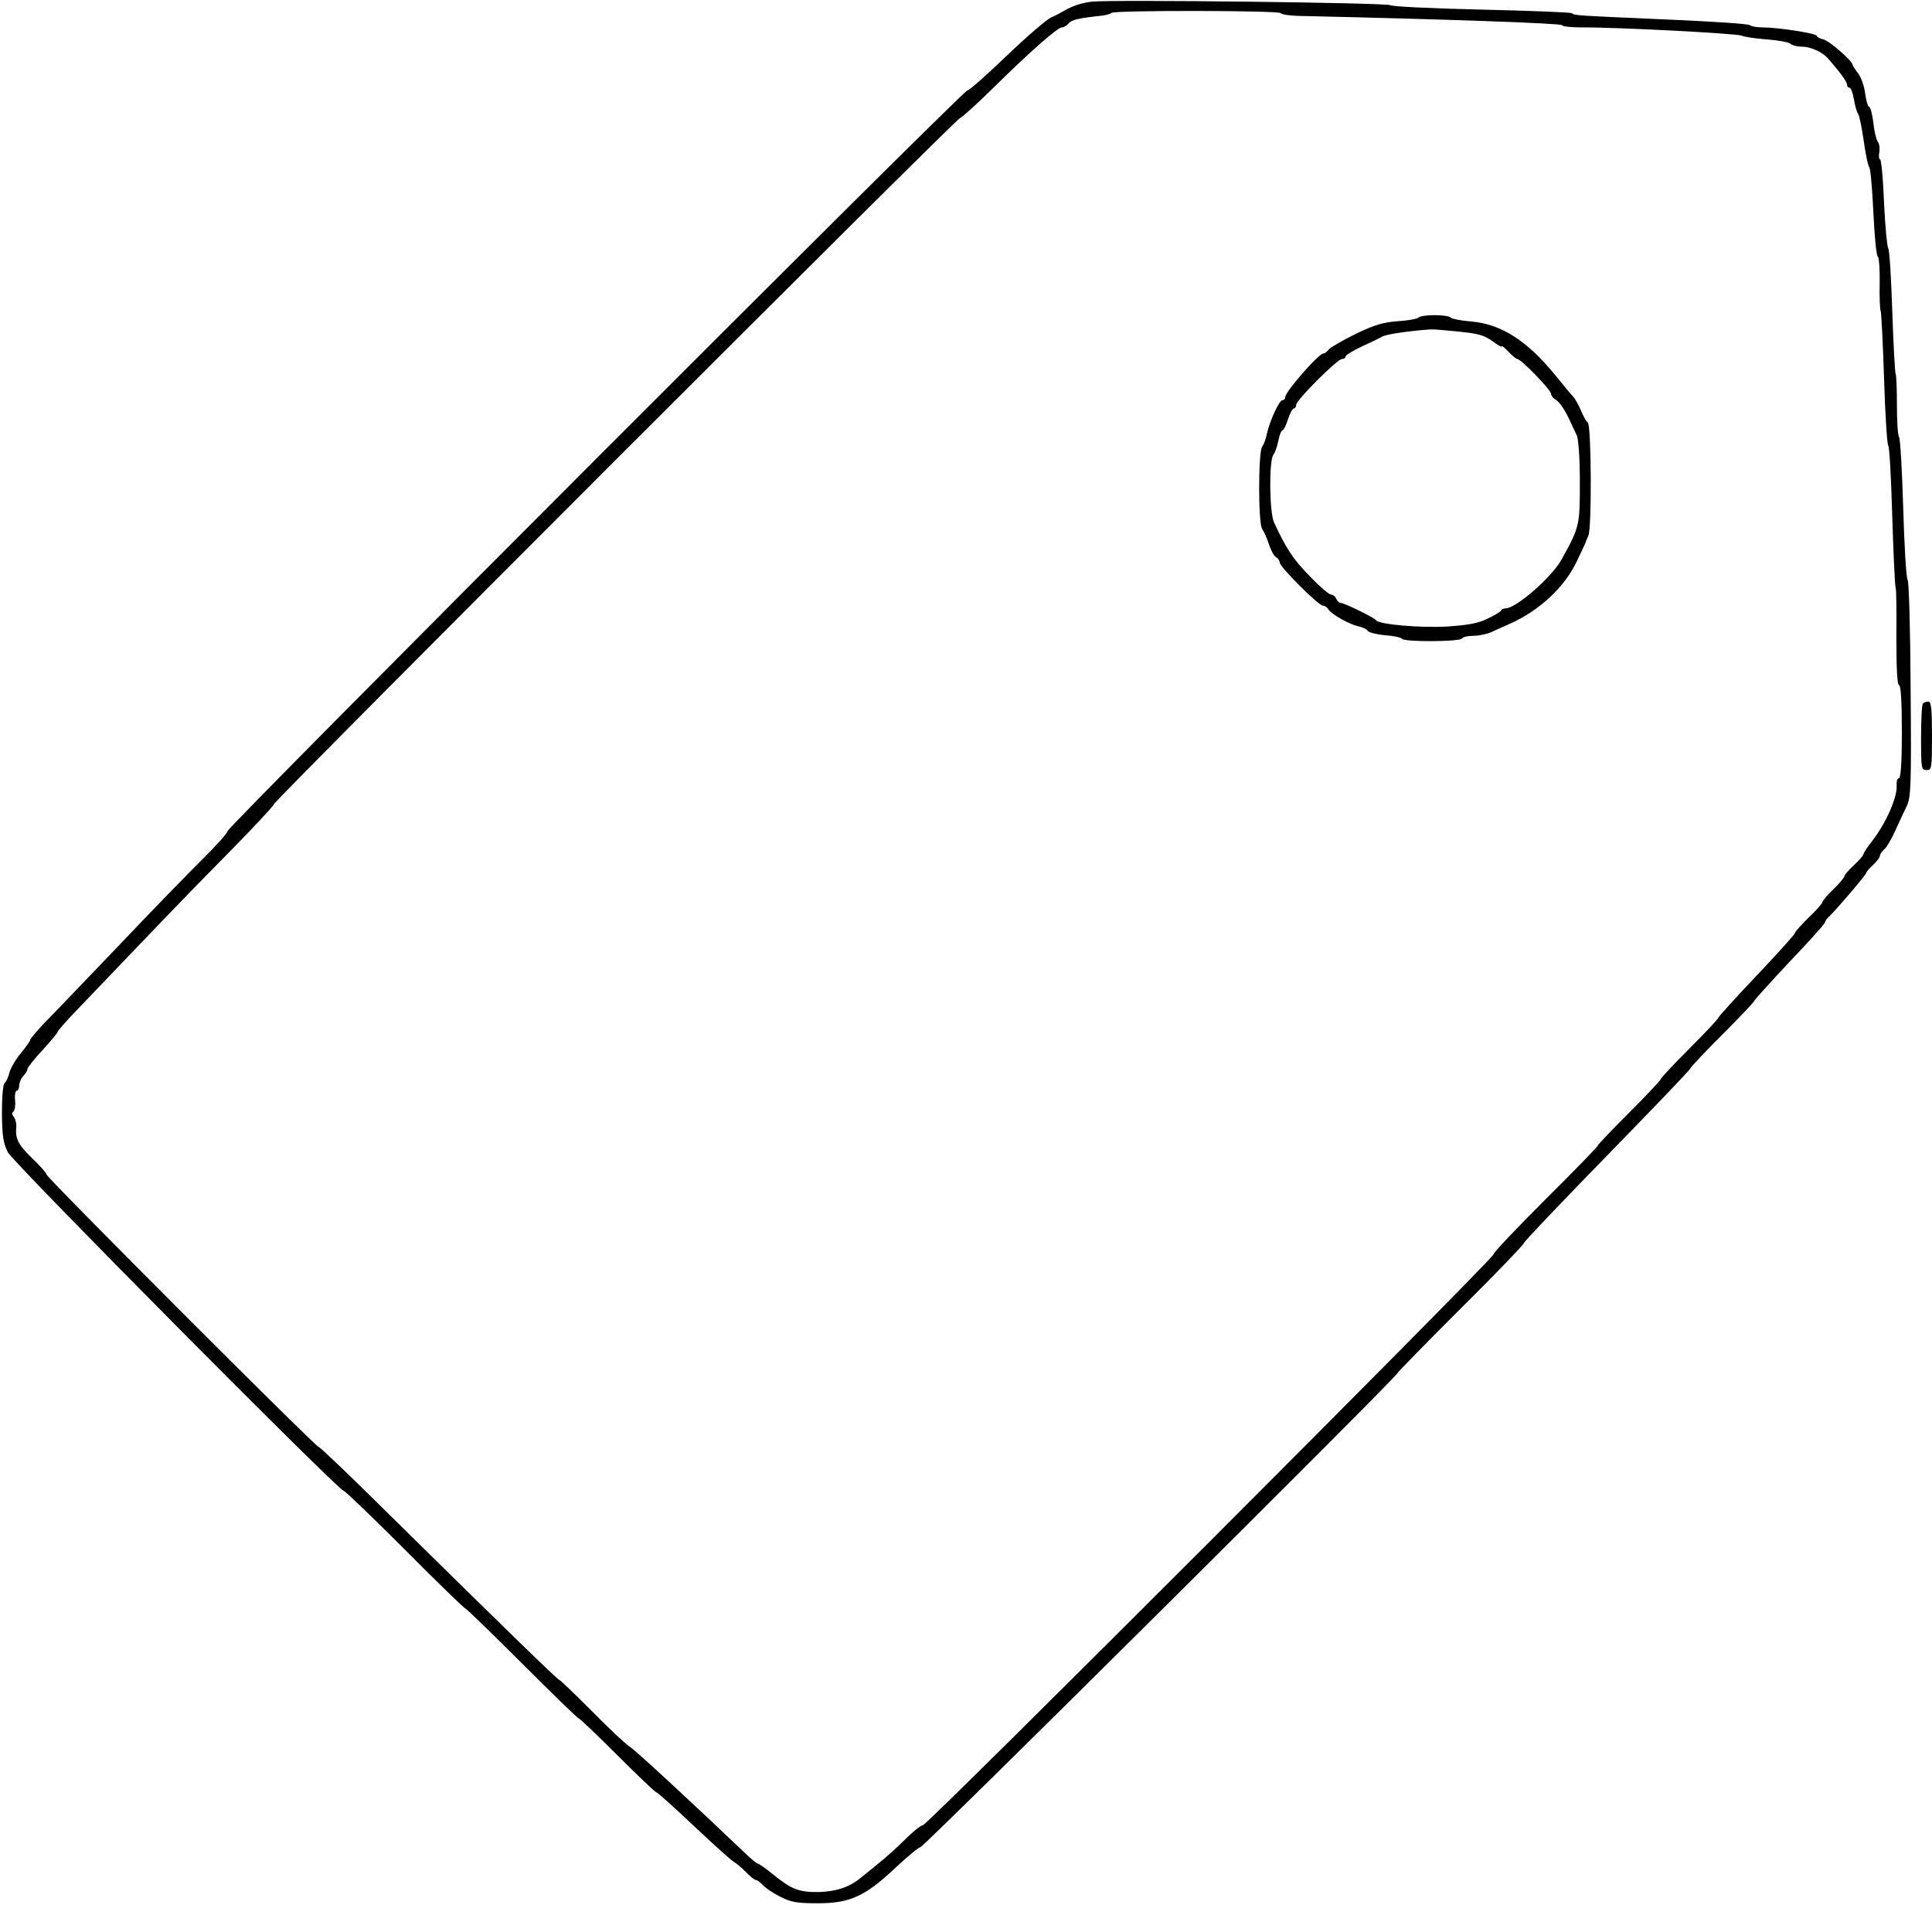
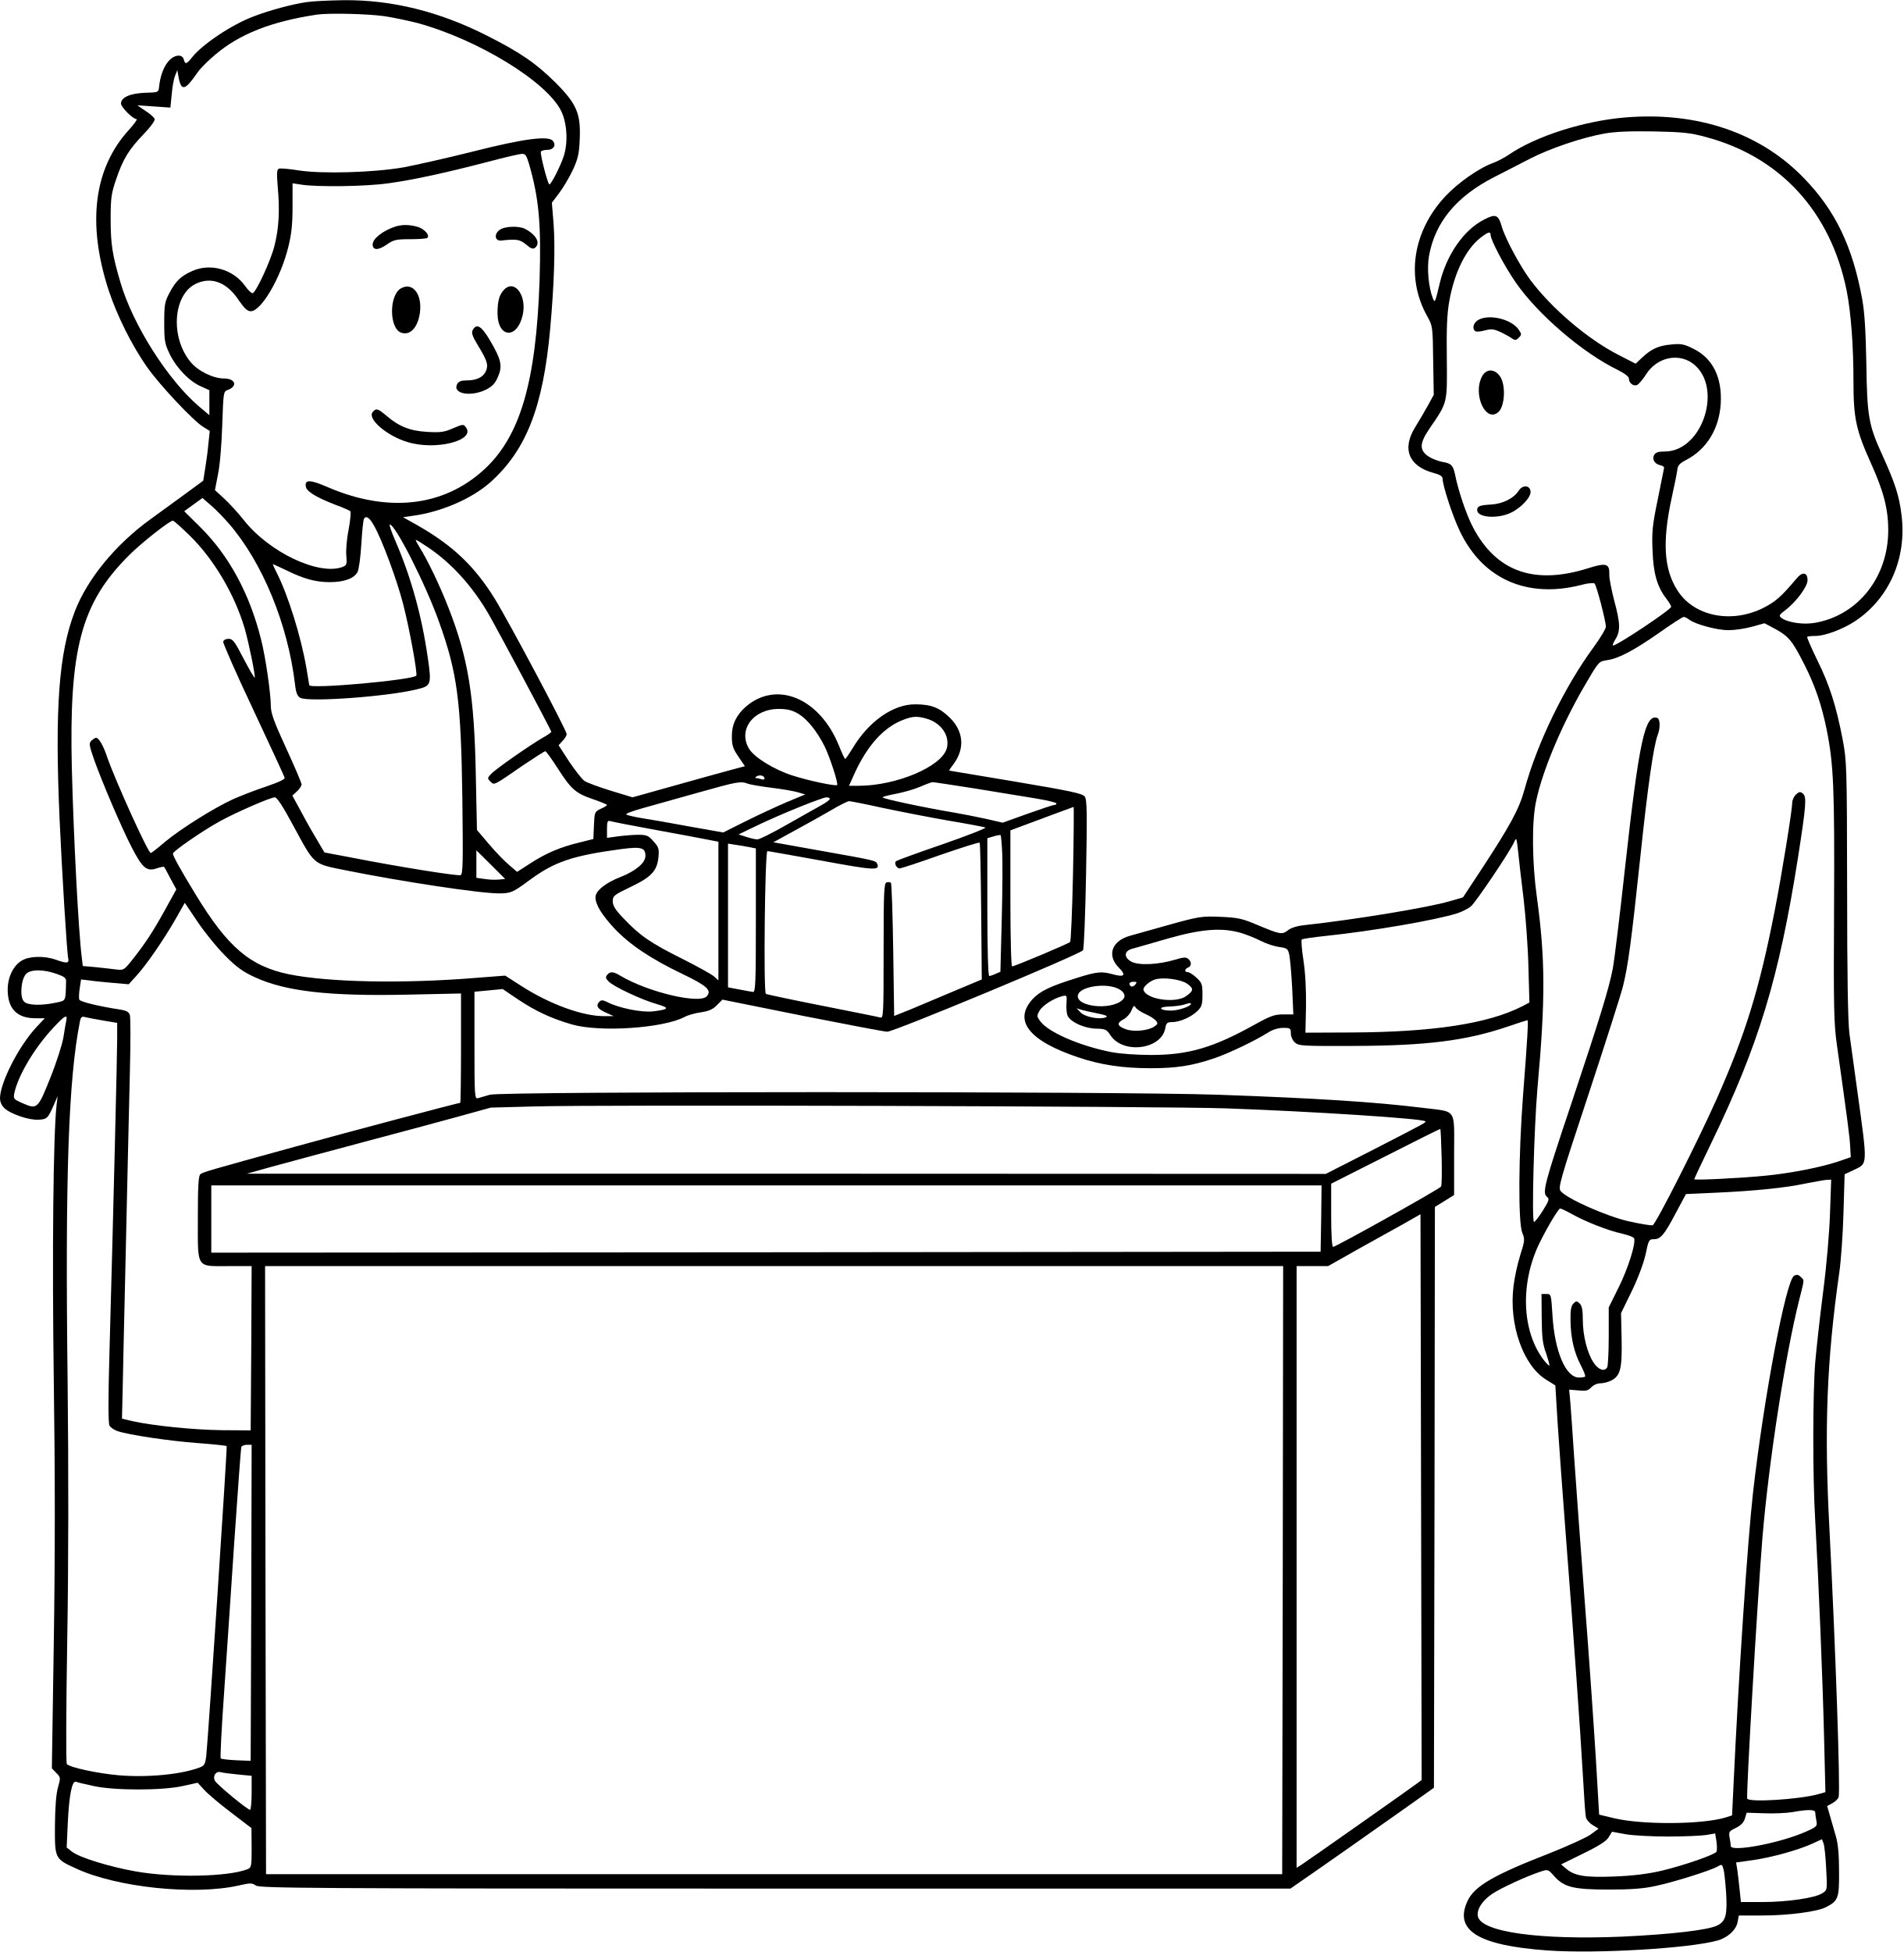
- <svg xmlns="http://www.w3.org/2000/svg" version="1.0" width="705pt" height="695pt" viewBox="0 0 705 695" preserveAspectRatio="xMidYMid meet">
-   <g transform="translate(0,695) scale(0.1,-0.1)" fill="#000000" stroke="none">
-     <path d="M3985 6944 c-38 -4 -73 -16 -105 -35 -8 -5 -29 -16 -45 -23 -17 -8 -90 -71 -162 -140 -72 -69 -136 -126 -143 -126 -16 0 -2700 -2687 -2700 -2703 0 -7 -41 -53 -91 -102 -50 -50 -190 -193 -310 -320 -121 -126 -242 -253 -270 -281 -27 -29 -49 -55 -49 -59 0 -4 -15 -25 -34 -48 -19 -23 -38 -56 -42 -72 -4 -17 -12 -33 -17 -37 -6 -3 -10 -50 -10 -110 1 -85 5 -110 22 -143 21 -40 1207 -1235 1225 -1235 5 0 106 -97 224 -215 117 -118 217 -215 221 -215 3 0 96 -90 206 -200 110 -110 203 -200 206 -200 4 0 68 -61 142 -135 74 -74 138 -135 142 -135 4 0 65 -55 136 -122 72 -68 138 -127 147 -132 9 -5 29 -22 44 -37 15 -16 31 -29 36 -29 5 0 16 -8 26 -19 9 -10 37 -29 63 -42 39 -20 61 -24 137 -24 117 0 173 25 284 130 44 41 85 75 91 75 12 0 1741 1718 1741 1730 0 3 104 109 230 235 127 126 230 233 230 238 0 5 136 148 303 319 166 170 304 314 305 319 2 6 55 62 118 125 63 63 114 117 114 120 0 3 57 66 127 141 71 74 130 140 132 146 2 7 8 17 15 22 22 20 136 153 136 160 0 3 11 16 25 29 14 13 25 28 25 33 0 6 7 16 15 23 9 7 27 38 41 69 14 31 33 71 42 90 15 31 17 75 14 425 -1 214 -6 394 -11 400 -5 6 -12 124 -16 261 -4 138 -11 255 -15 260 -5 6 -8 58 -8 117 0 59 -2 111 -5 115 -2 4 -8 107 -12 228 -4 121 -10 225 -15 230 -4 6 -11 80 -15 165 -3 85 -10 156 -14 158 -5 1 -6 14 -3 27 2 14 0 31 -6 38 -5 6 -13 38 -16 70 -4 31 -11 57 -15 57 -5 0 -11 22 -15 49 -3 27 -15 60 -26 74 -11 14 -20 28 -20 31 0 13 -84 87 -106 92 -13 3 -24 9 -24 13 0 9 -142 31 -197 31 -23 0 -44 4 -47 8 -3 5 -141 14 -308 21 -336 15 -329 14 -343 23 -5 3 -154 9 -330 13 -176 4 -325 11 -331 16 -11 9 -1016 21 -1089 13z m689 -42 c3 -5 31 -9 63 -10 537 -12 963 -27 963 -34 0 -4 30 -8 68 -8 130 1 567 -22 587 -30 11 -5 53 -11 94 -14 41 -3 79 -10 85 -16 5 -5 22 -10 38 -10 35 0 78 -19 100 -45 47 -54 68 -84 68 -94 0 -6 4 -11 9 -11 5 0 12 -19 16 -42 4 -24 11 -48 15 -53 5 -6 14 -51 21 -100 7 -50 16 -92 20 -95 4 -3 11 -76 15 -163 4 -87 11 -160 16 -163 5 -3 8 -48 7 -99 -1 -51 1 -97 4 -101 2 -5 8 -115 12 -244 4 -129 11 -239 15 -245 5 -5 11 -122 15 -260 4 -137 10 -254 12 -258 3 -4 4 -86 3 -182 0 -115 3 -175 10 -175 6 0 10 -59 10 -170 0 -115 -4 -170 -11 -170 -6 0 -9 -12 -8 -27 3 -41 -39 -137 -88 -200 -18 -23 -33 -45 -33 -50 0 -4 -16 -23 -35 -40 -19 -18 -35 -36 -35 -41 0 -4 -18 -26 -40 -47 -22 -21 -40 -43 -40 -47 0 -4 -22 -30 -50 -56 -27 -27 -50 -52 -50 -56 0 -5 -63 -75 -140 -156 -77 -81 -140 -151 -140 -154 0 -4 -47 -54 -105 -112 -58 -58 -105 -108 -105 -112 0 -4 -52 -59 -115 -122 -63 -63 -115 -117 -115 -121 0 -3 -85 -91 -190 -195 -104 -104 -190 -194 -190 -201 0 -16 -2066 -2083 -2082 -2083 -7 0 -35 -22 -63 -50 -27 -27 -72 -68 -100 -90 -27 -22 -56 -46 -64 -52 -41 -34 -89 -50 -152 -52 -74 -1 -100 9 -170 66 -26 21 -50 38 -54 38 -4 0 -23 16 -43 35 -195 186 -407 382 -425 392 -12 7 -73 64 -136 128 -63 63 -117 115 -120 115 -6 0 -216 205 -608 591 -144 143 -265 259 -270 259 -11 0 -993 983 -993 994 0 5 -22 30 -48 55 -54 52 -66 73 -63 114 2 15 -2 34 -9 42 -7 8 -7 15 -1 19 5 4 8 22 6 41 -2 19 1 35 6 35 5 0 9 9 9 19 0 11 7 26 15 35 8 8 15 19 15 25 0 5 25 37 55 69 30 33 55 63 55 66 0 4 33 42 74 84 306 320 390 408 543 563 95 96 173 180 173 185 0 12 2492 2504 2504 2504 5 0 57 47 115 104 139 137 240 226 256 226 7 0 18 7 25 15 10 13 38 19 122 28 15 2 30 6 34 10 10 10 612 9 618 -1z" />
-     <path d="M5176 5791 c-3 -4 -37 -11 -75 -13 -54 -4 -87 -14 -153 -46 -47 -23 -90 -48 -98 -56 -7 -9 -16 -16 -21 -16 -17 0 -139 -139 -139 -159 0 -6 -4 -11 -10 -11 -12 0 -48 -79 -57 -123 -3 -17 -11 -38 -17 -46 -15 -19 -15 -283 0 -302 6 -8 17 -32 24 -54 7 -22 19 -44 26 -48 8 -4 14 -14 14 -20 0 -16 142 -157 157 -157 7 0 16 -6 20 -13 11 -18 72 -53 108 -62 16 -3 33 -11 36 -17 4 -6 32 -13 63 -16 31 -2 59 -8 62 -13 7 -12 211 -11 219 1 3 6 22 10 42 10 19 0 49 6 66 14 18 8 48 22 67 30 107 48 198 132 243 226 17 36 32 67 33 70 0 3 5 14 10 25 13 28 11 404 -2 413 -6 4 -16 23 -24 42 -8 19 -20 41 -27 50 -8 8 -38 44 -67 80 -104 128 -199 188 -309 197 -37 3 -70 10 -73 14 -3 5 -29 9 -59 9 -30 0 -56 -4 -59 -9z m147 -51 c71 -7 95 -14 123 -35 19 -14 34 -23 34 -19 0 4 11 -5 25 -20 13 -14 28 -26 32 -26 13 0 123 -113 123 -127 0 -6 7 -16 16 -21 15 -9 33 -34 55 -82 6 -14 17 -36 23 -49 6 -14 11 -83 11 -170 0 -159 -1 -164 -67 -283 -36 -65 -166 -178 -204 -178 -7 0 -14 -3 -16 -7 -1 -5 -24 -18 -49 -30 -33 -17 -72 -24 -145 -29 -99 -6 -252 7 -263 23 -7 10 -116 63 -129 63 -6 0 -12 7 -16 15 -3 8 -11 15 -18 15 -8 0 -43 30 -79 68 -59 60 -86 100 -130 196 -17 36 -19 227 -2 247 6 8 14 31 18 52 4 20 11 37 15 37 4 0 13 18 20 40 7 22 17 40 22 40 4 0 8 6 8 13 0 17 150 167 167 167 7 0 13 4 13 9 0 5 26 21 58 36 31 14 66 31 76 37 16 8 90 20 176 26 8 1 55 -3 103 -8z" />
-     <path d="M7017 4383 c-4 -3 -7 -60 -7 -125 0 -111 1 -118 20 -118 19 0 20 7 20 125 0 97 -3 125 -13 125 -8 0 -17 -3 -20 -7z" />
+ <svg xmlns="http://www.w3.org/2000/svg" version="1.0" width="991pt" height="1016pt" viewBox="0 0 991 1016" preserveAspectRatio="xMidYMid meet">
+   <g transform="translate(0,1016) scale(0.1,-0.1)" fill="#000000" stroke="none">
+     <path d="M1596 10149 c-75 -11 -192 -42 -277 -75 -112 -42 -263 -143 -318 -211 -30 -38 -37 -40 -44 -13 -8 31 -51 26 -81 -10 -25 -30 -42 -76 -48 -133 -3 -28 -4 -28 -74 -30 -77 -3 -124 -24 -124 -56 0 -19 62 -81 81 -81 6 0 -12 -25 -39 -55 -183 -200 -220 -485 -107 -834 43 -131 121 -289 201 -402 65 -93 239 -278 292 -311 l34 -21 -7 -66 c-3 -36 -11 -95 -17 -130 l-10 -63 -98 -72 c-54 -39 -134 -98 -180 -131 -179 -130 -325 -308 -390 -476 -84 -217 -105 -504 -80 -1079 12 -267 38 -696 45 -727 6 -28 -6 -29 -65 -8 -60 21 -138 19 -177 -5 -44 -26 -73 -87 -73 -151 0 -99 48 -149 145 -149 l48 0 -45 -48 c-90 -97 -187 -286 -188 -368 0 -19 9 -39 23 -52 33 -31 131 -64 180 -60 43 3 47 7 82 88 l15 35 -5 -42 c-18 -147 -24 -788 -15 -1438 7 -492 7 -911 0 -1365 l-10 -654 23 -24 c23 -23 23 -25 9 -75 -10 -34 -15 -102 -16 -198 -1 -173 -1 -174 109 -224 212 -99 616 -141 847 -89 61 14 70 14 90 0 20 -14 280 -16 2704 -16 l2682 0 53 37 c59 40 346 241 559 392 l135 96 3 1512 2 1511 50 31 50 31 0 210 c0 248 18 221 -165 244 -242 30 -551 50 -1065 68 -521 18 -3728 18 -3790 0 -25 -7 -53 -15 -62 -18 -17 -5 -18 13 -18 274 l0 280 73 7 74 7 77 -52 c92 -62 178 -102 283 -132 145 -42 473 -20 585 38 18 10 57 21 87 25 40 6 62 15 83 37 l29 29 417 -84 c229 -45 427 -83 441 -83 35 0 1002 402 1019 424 5 6 12 184 16 396 6 321 5 388 -7 404 -12 16 -73 29 -358 77 -189 32 -345 58 -347 58 -2 1 8 16 22 34 60 80 53 172 -21 243 -52 51 -97 68 -178 68 -115 1 -243 -89 -326 -228 -19 -31 -36 -56 -39 -56 -3 0 -18 32 -33 70 -100 246 -323 340 -484 202 -49 -43 -73 -92 -73 -152 0 -49 5 -66 34 -108 l34 -50 -82 -22 c-44 -12 -176 -48 -292 -81 l-211 -59 -112 34 c-62 19 -124 42 -138 51 -13 9 -49 55 -80 101 l-55 85 21 23 c12 12 21 28 21 35 0 20 -303 589 -374 704 -105 170 -219 278 -403 383 l-75 42 49 7 c150 20 309 89 406 175 187 168 274 391 311 796 21 232 27 424 18 549 l-9 110 38 50 c21 28 53 82 71 120 27 59 33 84 36 160 6 134 -16 185 -127 296 -101 100 -184 157 -359 245 -245 124 -492 185 -740 183 -76 -1 -164 -5 -196 -10z m404 -73 c53 -8 131 -25 174 -36 317 -87 674 -306 748 -459 30 -62 36 -162 13 -233 -17 -53 -66 -148 -75 -148 -8 0 -50 161 -44 171 3 5 18 9 34 9 32 0 47 25 28 47 -23 28 -153 11 -417 -56 -135 -34 -297 -70 -360 -82 -155 -27 -423 -35 -546 -16 -49 8 -96 12 -103 9 -11 -4 -12 -23 -6 -96 11 -123 6 -213 -17 -305 -19 -77 -96 -243 -114 -247 -5 -2 -24 16 -40 39 -62 86 -181 119 -275 76 -59 -26 -86 -53 -118 -114 -24 -45 -27 -61 -27 -155 0 -96 3 -110 29 -164 36 -73 102 -141 162 -167 l44 -20 0 -65 0 -65 -51 43 c-163 137 -347 426 -412 648 -42 142 -51 200 -51 330 0 110 4 135 28 205 36 107 67 157 143 236 38 39 61 72 58 80 -3 8 -24 27 -48 42 l-42 29 86 -6 86 -6 7 69 c3 39 11 82 18 98 l11 28 7 -39 c14 -73 34 -67 100 29 14 20 54 60 90 90 127 108 292 173 530 209 64 9 264 4 350 -8z m754 -769 c52 -180 64 -313 55 -607 -18 -528 -101 -813 -290 -985 -211 -193 -500 -225 -812 -91 -92 40 -121 41 -115 4 4 -26 51 -55 153 -95 39 -14 74 -30 78 -33 5 -4 1 -47 -8 -96 -10 -49 -15 -110 -12 -137 4 -44 2 -49 -20 -58 -123 -46 -381 76 -513 243 -30 38 -77 89 -103 113 l-48 44 16 83 c10 46 19 159 22 256 6 169 6 174 28 182 54 20 41 60 -19 60 -56 0 -136 39 -174 86 -109 132 -90 358 34 410 80 34 157 2 217 -89 29 -42 45 -57 62 -57 55 0 157 174 196 335 17 68 22 120 22 211 l0 120 46 -7 c80 -13 336 -10 453 7 126 17 297 54 523 113 83 22 160 40 172 40 18 1 24 -8 37 -52z m-1561 -1874 c175 -203 306 -524 343 -836 5 -44 12 -60 27 -69 45 -24 462 7 611 45 71 17 73 26 53 164 -31 216 -87 419 -168 606 -21 48 -34 87 -30 87 29 0 185 -307 256 -505 96 -267 115 -411 122 -922 4 -331 3 -394 -9 -398 -14 -6 -333 45 -571 92 l-138 26 -33 56 c-19 31 -57 97 -84 148 l-50 92 24 22 c13 12 24 29 24 36 0 8 -36 92 -80 188 -63 136 -80 184 -80 219 0 66 -28 259 -51 348 -60 240 -168 438 -319 587 l-81 80 48 35 47 34 46 -40 c25 -21 67 -65 93 -95z m754 -9 c41 -70 121 -287 152 -409 33 -128 76 -364 68 -372 -24 -23 -557 -71 -557 -49 0 2 -7 42 -15 90 -29 167 -96 380 -155 496 -11 22 -20 41 -20 43 0 2 30 -12 68 -30 93 -46 155 -63 229 -63 74 0 126 19 144 52 7 12 16 78 20 145 4 67 10 127 14 133 11 18 29 6 52 -36z m-959 -52 c126 -123 235 -309 286 -484 22 -76 57 -250 52 -255 -2 -3 -28 42 -58 99 -46 89 -56 103 -78 103 -14 0 -26 -6 -28 -15 -1 -9 69 -169 157 -355 88 -187 161 -346 163 -353 2 -8 -32 -24 -97 -46 -55 -18 -131 -48 -170 -65 -103 -47 -274 -155 -355 -222 -38 -33 -72 -59 -75 -59 -14 0 -182 371 -227 499 -20 61 -44 101 -58 101 -4 0 -15 -7 -24 -15 -14 -14 -12 -24 14 -99 42 -118 143 -355 197 -459 55 -106 77 -124 128 -107 20 7 38 10 39 8 2 -1 17 -29 33 -60 l31 -57 -59 -107 c-65 -117 -100 -170 -168 -257 -45 -56 -47 -58 -86 -53 -22 3 -70 8 -107 12 l-67 6 -5 42 c-17 128 -43 630 -52 986 -15 622 48 861 297 1109 62 63 212 181 229 181 5 0 44 -35 88 -78z m1245 -64 c119 -81 226 -199 310 -343 48 -84 327 -606 327 -614 0 -3 -19 -17 -43 -30 -65 -37 -250 -166 -271 -190 -19 -20 -19 -23 -3 -39 21 -20 14 -23 172 86 59 39 109 72 114 72 4 0 33 -40 65 -90 70 -109 93 -129 184 -160 40 -14 72 -27 72 -30 0 -3 -15 -12 -33 -20 -31 -15 -32 -17 -35 -86 l-3 -71 -72 -18 c-100 -24 -173 -55 -255 -108 l-70 -45 -42 36 c-24 20 -71 69 -105 109 l-62 73 -6 288 c-8 410 -39 605 -142 868 -44 114 -109 249 -151 316 -13 21 -22 38 -19 38 4 0 34 -19 68 -42z m1923 -863 c45 -27 97 -90 137 -170 27 -55 72 -193 65 -201 -8 -7 -147 22 -234 50 -95 31 -196 93 -224 138 -60 99 21 208 154 208 45 0 69 -6 102 -25z m666 -25 c78 -22 124 -89 107 -155 -26 -95 -263 -195 -460 -195 l-49 0 24 54 c69 155 158 254 265 292 44 16 66 17 113 4z m-842 -312 c0 -6 -7 -7 -16 -4 -9 3 -21 6 -27 6 -7 0 -7 4 2 9 16 10 41 4 41 -11z m-87 -27 c13 -5 67 -14 121 -21 53 -6 115 -17 137 -23 l41 -12 -94 -39 c-51 -22 -147 -66 -213 -99 l-120 -60 -175 31 c-96 18 -206 37 -245 43 -38 6 -76 15 -84 19 -8 4 29 18 90 35 57 16 187 52 289 81 199 56 216 59 253 45z m1182 -25 c116 -19 258 -42 318 -52 59 -10 107 -21 107 -26 0 -4 -6 -8 -12 -8 -7 0 -70 -21 -140 -46 l-128 -46 -92 21 c-51 11 -122 25 -158 31 -155 26 -379 73 -375 80 2 4 35 12 72 19 37 7 93 23 123 36 30 13 60 24 65 24 6 0 105 -15 220 -33z m-3549 -192 c114 -210 101 -199 274 -234 294 -59 698 -120 796 -120 62 0 73 4 158 67 133 98 223 129 483 164 102 13 123 7 123 -36 0 -36 -50 -78 -128 -109 -80 -31 -132 -73 -132 -106 0 -39 33 -92 99 -163 80 -84 188 -157 353 -236 129 -62 154 -85 128 -116 -36 -43 -304 20 -448 105 -39 24 -55 25 -71 6 -10 -12 -8 -19 8 -35 27 -27 174 -96 250 -117 69 -20 65 -28 -19 -38 -58 -7 -179 17 -238 48 -22 11 -32 12 -41 3 -21 -21 -11 -38 32 -57 l42 -19 -45 0 c-113 -2 -287 61 -439 159 l-81 52 -143 -11 c-384 -32 -776 -24 -983 18 -202 42 -318 140 -486 416 -74 121 -118 200 -118 212 0 12 153 118 244 168 81 45 264 125 287 125 11 0 43 -49 95 -146z m2794 138 c0 -5 -19 -19 -42 -32 -24 -13 -105 -59 -181 -102 -75 -43 -145 -78 -155 -77 -9 0 -35 6 -57 13 l-40 13 100 48 c123 59 334 144 358 145 9 0 17 -4 17 -8z m270 -46 c85 -18 238 -48 340 -66 102 -17 192 -34 200 -37 8 -2 -92 -42 -222 -87 -131 -45 -241 -85 -244 -89 -10 -10 4 -37 19 -37 8 0 103 31 212 70 110 38 202 67 205 64 3 -3 6 -164 8 -359 l3 -353 -143 -60 c-79 -33 -181 -76 -228 -96 l-85 -34 -5 343 c-3 189 -8 347 -12 350 -4 4 -14 5 -23 2 -13 -6 -15 -50 -15 -357 0 -330 -1 -351 -17 -346 -10 3 -146 30 -302 61 -157 31 -289 59 -294 62 -13 8 -5 743 8 743 6 0 134 -23 284 -50 271 -50 302 -52 288 -17 -7 18 -8 18 -306 71 l-235 42 104 57 c58 31 143 79 190 106 47 28 92 51 100 51 8 0 85 -15 170 -34z m996 -343 c-4 -192 -11 -352 -15 -356 -9 -9 -289 -127 -302 -127 -5 0 -9 148 -9 354 l0 354 43 16 c133 50 283 105 286 106 2 0 1 -156 -3 -347z m-2171 227 c121 -22 244 -45 273 -51 l52 -10 0 -361 0 -361 -22 20 c-13 12 -88 53 -167 93 -163 81 -221 121 -303 208 -45 46 -58 68 -58 91 0 28 6 33 94 75 108 52 137 83 144 156 4 42 1 51 -26 81 -26 30 -36 34 -79 34 -26 0 -74 -4 -105 -8 l-58 -8 0 46 c0 39 3 46 18 41 9 -3 116 -24 237 -46z m1802 -112 c3 -46 2 -205 -2 -354 l-7 -272 -25 -11 c-13 -6 -28 -11 -33 -11 -6 0 -10 138 -10 359 l0 358 33 10 c17 5 34 8 36 6 2 -1 6 -40 8 -85z m-1317 23 l35 -7 0 -374 c0 -328 -2 -375 -15 -373 -8 1 -41 7 -72 13 l-58 11 0 374 0 374 38 -6 c20 -3 53 -8 72 -12z m-1302 -169 c-18 -2 -52 -1 -75 3 l-43 6 0 72 0 71 75 -74 75 -75 -32 -3z m-1427 -395 c60 -61 94 -85 155 -113 160 -74 387 -100 797 -91 l277 6 0 -284 c0 -157 -2 -285 -4 -285 -9 0 -602 -157 -851 -226 -466 -128 -489 -135 -502 -146 -10 -8 -13 -63 -13 -229 0 -267 -11 -249 162 -249 l118 0 -2 -427 -3 -428 -151 1 c-148 2 -355 23 -464 47 l-55 13 3 124 c1 69 9 411 17 760 8 349 17 761 21 915 4 155 4 290 0 302 -5 16 -18 23 -49 28 -112 17 -210 41 -214 52 -3 7 -2 34 2 59 l7 46 43 -5 c24 -4 80 -9 124 -13 l81 -7 40 44 c50 54 142 187 205 297 l47 83 66 -98 c36 -54 100 -133 143 -176z m-876 -96 c40 -14 50 -22 49 -39 -3 -107 1 -99 -54 -111 -77 -16 -146 -14 -165 6 -23 22 -16 114 10 143 23 25 89 26 160 1z m50 -243 c-3 -13 -9 -52 -15 -88 -6 -36 -36 -130 -68 -210 -65 -163 -68 -166 -147 -131 -45 20 -46 22 -40 53 20 91 104 233 201 337 60 65 77 75 69 39z m193 0 l72 -12 0 -85 c0 -83 -19 -866 -40 -1624 -7 -245 -7 -374 0 -387 5 -10 25 -23 42 -29 61 -20 269 -51 416 -62 81 -6 149 -13 152 -16 4 -4 -95 -1502 -106 -1610 -5 -44 -10 -53 -33 -62 -96 -37 -273 -54 -425 -41 -110 10 -250 40 -268 58 -5 5 -4 271 2 643 7 410 7 886 2 1349 -13 1067 4 1570 64 1873 5 24 10 28 27 23 12 -3 55 -11 95 -18z m5847 -457 c448 -16 1020 -53 1034 -67 6 -6 14 -2 -260 -143 l-257 -131 -2808 1 -2809 0 125 35 c69 19 278 75 465 125 187 50 417 111 510 137 l170 47 225 6 c344 10 3288 1 3605 -10z m1120 -253 c2 -79 1 -148 -3 -154 -8 -13 -548 -314 -562 -314 -6 0 -10 64 -10 165 l0 164 283 143 c155 79 284 143 285 142 2 -1 5 -67 7 -146z m-627 -320 l-3 -173 -2887 -3 -2888 -2 0 175 0 175 2890 0 2890 0 -2 -172z m500 -2940 c-34 -26 -569 -402 -600 -422 l-28 -18 0 1566 0 1566 82 0 82 0 145 82 c80 45 189 105 241 134 l95 54 3 -1473 3 -1472 -23 -17z m-700 1110 l-3 -1583 -2645 0 -2645 0 -3 1583 -2 1582 2650 0 2650 0 -2 -1582z m-5370 -170 l-3 -823 -75 3 c-41 2 -78 6 -81 10 -3 4 4 153 17 332 12 179 37 539 54 800 18 261 34 481 36 488 2 6 15 12 29 12 l25 0 -2 -822z m-70 -894 l72 -7 0 -88 c0 -49 -4 -89 -8 -89 -14 0 -172 131 -183 151 -13 25 5 52 30 45 9 -3 49 -8 89 -12z m-751 -60 c108 -24 359 -24 465 0 l77 17 35 -38 c19 -21 82 -74 140 -118 l105 -80 1 -103 c0 -99 -1 -103 -24 -112 -103 -39 -388 -44 -577 -11 -138 24 -296 73 -334 103 l-28 22 6 130 c7 144 22 220 43 212 7 -3 48 -13 91 -22z" />
+     <path d="M2059 8981 c-63 -20 -119 -63 -119 -93 0 -31 28 -32 72 -2 37 26 49 29 124 29 45 0 85 3 89 7 14 14 -17 48 -53 58 -42 11 -76 12 -113 1z" />
+     <path d="M2602 8964 c-32 -22 -26 -60 8 -56 79 9 97 6 129 -21 26 -22 36 -25 47 -16 29 24 6 67 -53 98 -32 16 -105 14 -131 -5z" />
+     <path d="M2087 8659 c-62 -36 -61 -206 0 -230 47 -18 88 25 99 103 13 97 -38 162 -99 127z" />
+     <path d="M2625 8653 c-25 -25 -35 -59 -35 -122 0 -131 102 -139 131 -11 23 100 -41 188 -96 133z" />
+     <path d="M2461 8442 c-8 -14 -2 -32 26 -78 50 -82 56 -103 43 -135 -14 -32 -48 -49 -100 -49 -29 0 -42 -5 -50 -19 -26 -50 68 -68 148 -30 34 17 49 32 64 67 25 56 18 90 -41 190 -44 75 -70 91 -90 54z" />
+     <path d="M1940 8015 c-29 -35 74 -124 182 -156 146 -45 354 8 304 76 -13 18 -15 18 -67 -4 -45 -20 -65 -23 -134 -19 -90 5 -148 28 -213 84 -45 38 -54 41 -72 19z" />
+     <path d="M8465 9549 c-216 -17 -468 -97 -610 -194 -22 -15 -58 -34 -79 -42 -72 -25 -182 -101 -250 -173 -171 -182 -209 -424 -96 -626 28 -50 29 -54 31 -230 l3 -179 -30 -55 c-17 -30 -47 -82 -67 -114 -70 -113 -33 -203 97 -238 31 -8 46 -17 46 -29 0 -36 53 -198 91 -276 119 -248 351 -350 633 -277 33 9 63 11 67 7 11 -11 59 -196 59 -225 0 -11 -29 -59 -64 -107 -152 -207 -294 -500 -360 -742 -28 -101 -74 -186 -229 -422 l-91 -138 -66 -19 c-110 -33 -499 -97 -757 -125 -39 -4 -72 -14 -88 -27 -31 -24 -40 -22 -160 28 -80 34 -102 38 -192 42 -96 4 -110 2 -265 -41 -90 -25 -181 -51 -203 -57 -97 -26 -125 -102 -60 -167 39 -39 29 -51 -32 -34 -58 16 -83 14 -190 -20 -138 -43 -189 -68 -228 -110 -101 -112 -18 -217 240 -303 116 -39 231 -56 376 -56 135 0 217 13 334 53 73 25 211 91 277 133 23 15 53 24 78 24 37 0 40 -2 40 -28 0 -17 9 -37 21 -48 20 -18 39 -19 303 -18 381 1 587 27 803 100 55 19 103 34 105 34 5 0 0 -95 -23 -389 -24 -316 -26 -665 -4 -718 14 -33 13 -41 -11 -117 -14 -44 -30 -118 -35 -163 -24 -197 50 -410 170 -484 l48 -30 12 -197 c7 -108 26 -368 42 -577 43 -553 76 -1022 89 -1250 6 -110 13 -210 16 -223 2 -12 18 -31 35 -41 l31 -19 -42 -31 c-23 -16 -119 -60 -213 -97 -290 -113 -389 -170 -426 -246 -74 -155 52 -234 416 -260 254 -18 740 11 885 52 53 15 96 55 104 96 l6 34 122 0 c136 0 287 20 331 43 65 33 70 47 69 186 0 86 -5 143 -16 181 -9 30 -23 79 -31 108 l-15 52 28 15 c15 8 29 22 32 32 9 41 -16 772 -48 1393 -28 526 -14 880 51 1335 9 61 19 201 22 311 l6 202 49 23 c72 34 71 20 18 404 -16 116 -35 253 -42 305 -8 65 -12 304 -12 755 -1 635 -2 664 -23 775 -34 176 -68 284 -132 413 -31 64 -55 119 -53 122 3 3 22 5 43 5 49 0 141 34 205 76 179 118 272 329 243 555 -12 99 -34 166 -100 311 -71 156 -79 199 -83 476 -3 165 -9 266 -21 332 -50 276 -139 463 -304 633 -227 235 -552 346 -926 316z m415 -102 c388 -103 651 -389 734 -802 22 -113 35 -283 35 -470 0 -191 13 -253 91 -426 66 -146 90 -238 90 -349 0 -242 -155 -440 -377 -481 -62 -12 -144 0 -178 24 -15 12 -14 16 19 41 56 42 116 123 116 156 0 42 -27 46 -58 8 -81 -96 -110 -121 -176 -154 -166 -81 -359 -41 -444 94 -70 110 -79 252 -29 482 14 63 27 128 29 144 2 23 12 35 48 53 106 56 170 162 178 292 8 137 -42 237 -143 286 -47 24 -64 27 -114 22 -66 -6 -103 -22 -152 -68 l-34 -32 -90 46 c-161 83 -348 242 -459 391 -52 70 -129 213 -147 274 -19 66 -32 71 -95 38 -106 -55 -194 -184 -229 -331 -24 -101 -25 -104 -36 -77 -22 58 -31 152 -20 218 31 177 143 312 341 413 52 27 136 69 185 95 105 54 271 110 388 131 57 10 136 13 257 11 148 -3 190 -7 270 -29z m-1120 -510 c0 -25 71 -161 130 -246 114 -166 349 -368 533 -457 35 -18 57 -34 57 -45 0 -24 26 -42 44 -32 9 5 29 29 45 54 56 89 168 114 245 56 158 -121 50 -456 -146 -457 -36 0 -50 -5 -57 -19 -12 -22 4 -47 34 -53 11 -2 19 -8 18 -14 -1 -5 -16 -79 -33 -164 -28 -135 -31 -169 -27 -265 4 -119 24 -188 71 -250 14 -18 26 -38 26 -43 0 -15 -281 -202 -303 -202 -4 0 2 15 13 33 27 43 25 85 -7 203 -14 55 -26 115 -25 134 2 56 -16 62 -105 34 -284 -91 -483 -21 -605 212 -34 64 -77 192 -93 274 -10 48 -21 59 -67 66 -21 4 -53 16 -71 28 -49 33 -48 68 6 147 94 137 91 127 89 364 -2 156 1 233 13 298 26 148 87 271 163 330 39 30 52 34 52 14z m1035 -2003 c33 -24 143 -54 204 -54 31 0 86 8 122 18 l65 18 60 -32 c67 -37 87 -63 148 -184 55 -108 89 -209 115 -335 37 -184 42 -306 39 -925 -3 -525 -1 -610 15 -720 55 -391 67 -480 69 -529 l3 -54 -70 -24 c-88 -29 -240 -59 -370 -72 -127 -13 -375 -25 -375 -19 0 3 40 88 89 189 247 511 352 857 451 1484 43 275 46 318 26 334 -14 12 -19 11 -36 -4 -11 -10 -20 -30 -20 -44 0 -38 -54 -372 -90 -556 -81 -415 -153 -647 -304 -987 -97 -218 -315 -648 -332 -655 -8 -3 -66 7 -129 21 -117 28 -313 115 -349 155 -16 18 -9 44 143 503 88 267 169 520 180 564 27 108 44 236 91 679 38 361 68 572 90 630 14 36 13 82 -2 88 -64 23 -95 -119 -168 -778 -27 -248 -56 -485 -64 -527 -21 -107 -65 -250 -216 -703 -140 -417 -152 -463 -127 -484 14 -11 12 -19 -21 -72 -20 -32 -41 -59 -46 -59 -13 0 0 491 18 697 42 466 41 673 -4 1000 -24 175 -26 384 -4 489 34 167 143 422 271 635 56 95 58 97 100 103 58 8 137 49 273 144 63 45 120 81 125 81 6 0 19 -6 30 -15z m-863 -1454 c11 -96 23 -257 25 -357 l5 -181 -38 -20 c-179 -91 -466 -134 -889 -136 l-239 -1 3 135 c1 86 -3 173 -13 239 -9 58 -13 108 -9 111 5 4 62 12 128 19 240 25 570 82 680 117 28 9 61 26 74 38 26 23 202 284 223 332 12 27 13 26 21 -46 4 -41 17 -154 29 -250z m-1471 -176 c30 -9 77 -28 104 -42 28 -14 70 -28 95 -31 41 -6 45 -9 52 -41 4 -19 11 -97 15 -172 l6 -138 -53 0 c-46 0 -67 -8 -150 -54 -214 -119 -343 -157 -537 -157 -74 0 -162 6 -208 15 -163 32 -327 103 -369 160 -19 25 -19 29 -5 54 15 28 74 66 119 77 24 6 25 5 22 -38 -2 -25 1 -54 7 -66 18 -33 89 -64 148 -65 48 -1 54 -4 75 -36 66 -98 264 -72 284 37 5 28 10 33 35 33 40 0 98 25 132 57 23 23 27 34 27 86 0 53 -3 62 -31 88 -17 16 -37 29 -45 29 -19 0 -18 16 1 24 19 7 19 30 1 45 -11 10 -26 9 -68 -4 -87 -26 -188 -31 -227 -11 -42 22 -40 57 4 68 17 5 100 28 185 53 176 50 282 58 381 29z m-281 -264 c35 -25 35 -36 -4 -64 -53 -40 -207 -19 -223 31 -5 14 29 45 60 55 42 13 134 1 167 -22z m-270 -5 c-12 -15 -30 -12 -30 6 0 5 10 9 21 9 18 0 19 -2 9 -15z m-101 -16 c40 -14 57 -42 36 -62 -60 -60 -256 -36 -232 28 15 38 128 58 196 34z m391 -84 c0 -13 -65 -35 -104 -35 -62 0 -71 20 -9 21 26 1 59 5 73 9 32 10 40 11 40 5z m-237 -53 c23 -10 48 -26 55 -35 11 -13 10 -18 -10 -31 -33 -21 -107 -28 -147 -13 -45 16 -49 32 -13 51 16 8 35 29 42 46 11 26 15 29 22 16 5 -8 28 -24 51 -34z m-248 3 c43 -9 55 -14 42 -20 -32 -13 -108 1 -131 25 l-21 22 25 -8 c14 -4 52 -13 85 -19z m3812 -1037 c-3 -99 -18 -276 -36 -413 -17 -132 -35 -296 -41 -365 -13 -160 -14 -595 0 -826 18 -320 39 -832 46 -1126 l7 -286 -39 -11 c-100 -27 -355 -43 -368 -23 -7 11 54 1050 79 1357 33 396 119 950 191 1237 29 115 28 103 8 122 -11 12 -20 13 -34 6 -42 -23 -157 -629 -214 -1130 -28 -249 -75 -951 -102 -1532 l-7 -147 -31 -10 c-121 -38 -439 -40 -586 -4 l-75 18 -17 290 c-10 160 -35 529 -58 820 -22 292 -47 629 -55 750 -8 121 -17 250 -20 286 l-6 66 48 -4 c40 -4 51 -1 67 16 11 12 31 21 48 21 16 0 42 7 57 15 47 24 56 63 53 215 l-3 135 56 115 c33 68 62 146 72 192 15 74 18 78 43 78 35 0 54 22 115 138 l52 97 154 7 c199 9 363 25 469 48 47 9 96 18 109 19 l24 1 -6 -172z m-1344 -7 c69 -39 188 -86 261 -102 32 -7 60 -18 63 -24 10 -27 -31 -156 -80 -255 l-52 -105 0 -150 c0 -82 -4 -156 -8 -162 -15 -24 -46 -13 -71 25 -33 49 -56 141 -56 223 0 49 -4 72 -16 84 -16 15 -18 15 -33 0 -12 -12 -16 -34 -15 -88 1 -92 19 -168 54 -234 15 -29 25 -55 22 -58 -3 -3 -17 -5 -32 -5 -69 0 -127 137 -138 325 -7 109 -7 110 -32 110 l-25 0 1 -125 c1 -101 5 -136 23 -184 11 -33 19 -61 17 -63 -2 -3 -16 11 -30 29 -115 151 -123 404 -19 613 41 83 97 175 105 175 5 0 32 -13 61 -29z m1267 -3115 c0 -7 3 -27 6 -43 5 -28 3 -31 -53 -56 -134 -60 -393 -109 -393 -75 0 9 -3 29 -6 45 -5 28 -2 32 33 49 26 13 41 28 47 49 l9 30 91 -3 c50 -2 116 1 146 6 84 15 120 14 120 -2z m-765 -125 c83 0 171 4 197 8 l47 8 7 -43 c3 -23 3 -47 0 -52 -10 -16 -172 -72 -286 -99 -73 -17 -147 -26 -245 -30 -153 -6 -207 3 -251 40 l-27 23 116 57 c82 40 121 65 132 85 l17 28 71 -13 c40 -7 140 -12 222 -12z m822 -167 c6 -111 6 -112 -20 -128 -37 -25 -184 -46 -313 -46 l-111 0 -7 68 c-4 37 -9 83 -12 102 l-6 36 86 12 c99 14 239 53 311 86 l50 23 8 -21 c5 -12 11 -71 14 -132z m-521 -124 c7 -119 -2 -150 -46 -172 -49 -24 -239 -46 -495 -58 -428 -18 -730 23 -751 104 -8 35 20 81 72 117 45 31 182 94 256 118 36 12 38 11 68 -23 52 -59 101 -71 285 -71 117 0 183 5 245 19 95 20 282 79 320 100 24 14 25 13 32 -12 5 -15 10 -70 14 -122z" />
+     <path d="M7700 8497 c-27 -13 -38 -43 -22 -59 6 -6 24 -5 51 2 35 9 47 8 84 -9 23 -11 50 -26 59 -33 15 -10 21 -10 34 4 16 15 16 19 1 41 -35 54 -149 83 -207 54z" />
+     <path d="M7715 8200 c-50 -96 23 -247 88 -182 31 32 36 135 8 180 -28 44 -74 45 -96 2z" />
+     <path d="M7907 7607 c-26 -41 -83 -69 -143 -73 -61 -3 -74 -9 -74 -29 0 -39 105 -47 175 -14 55 26 107 83 103 112 -4 32 -41 34 -61 4z" />
  </g>
</svg>
